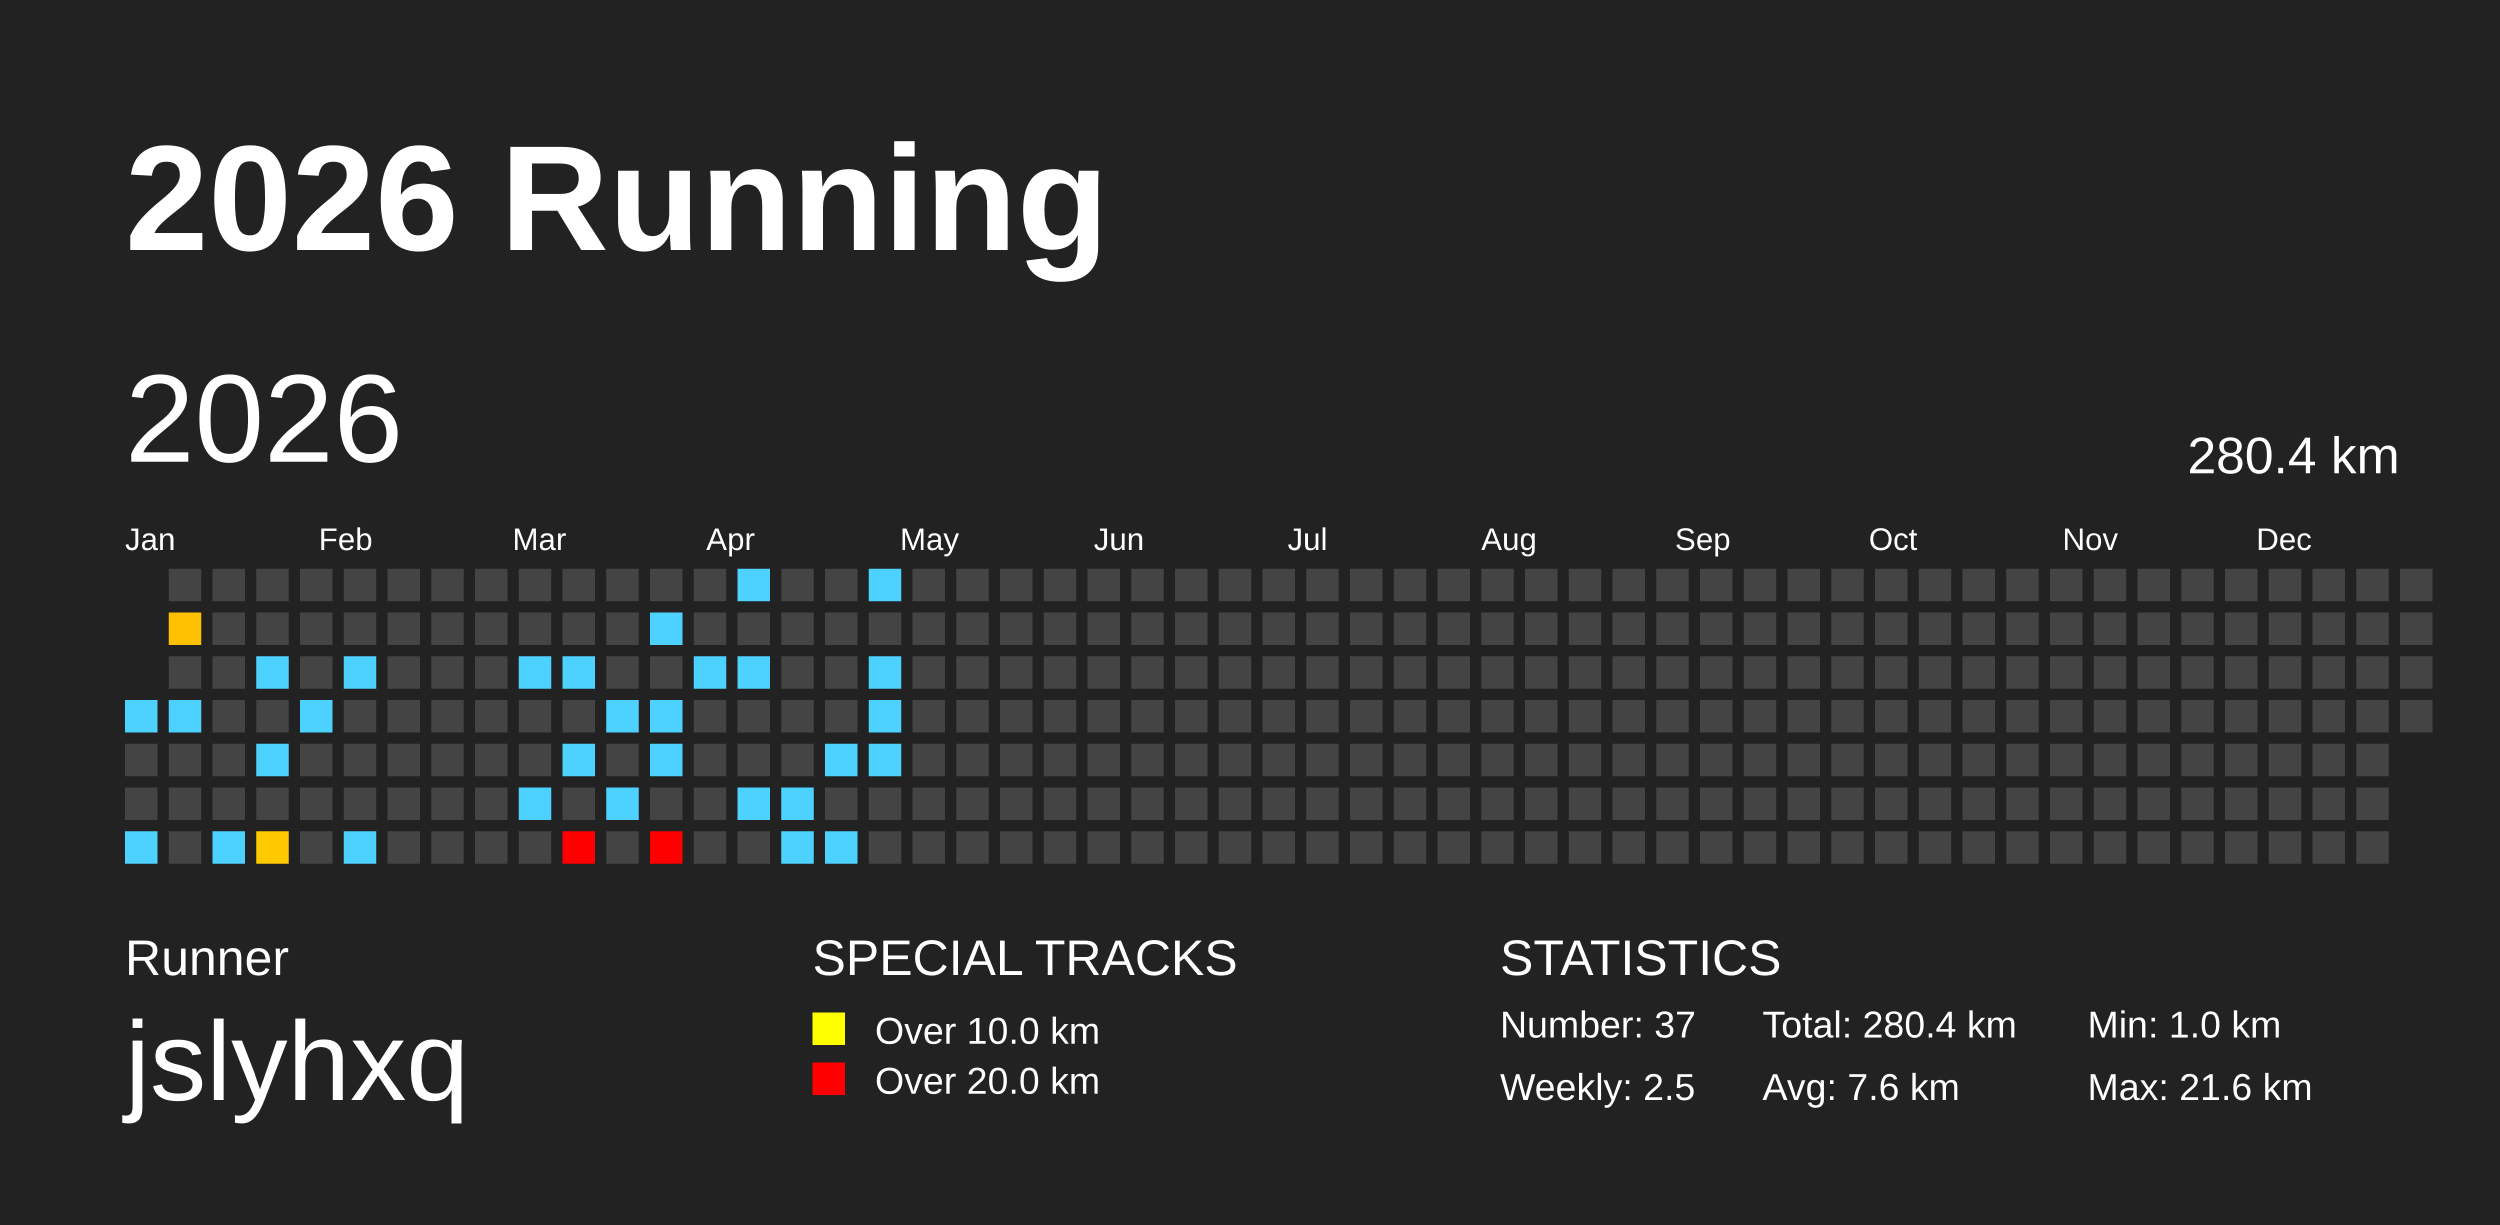
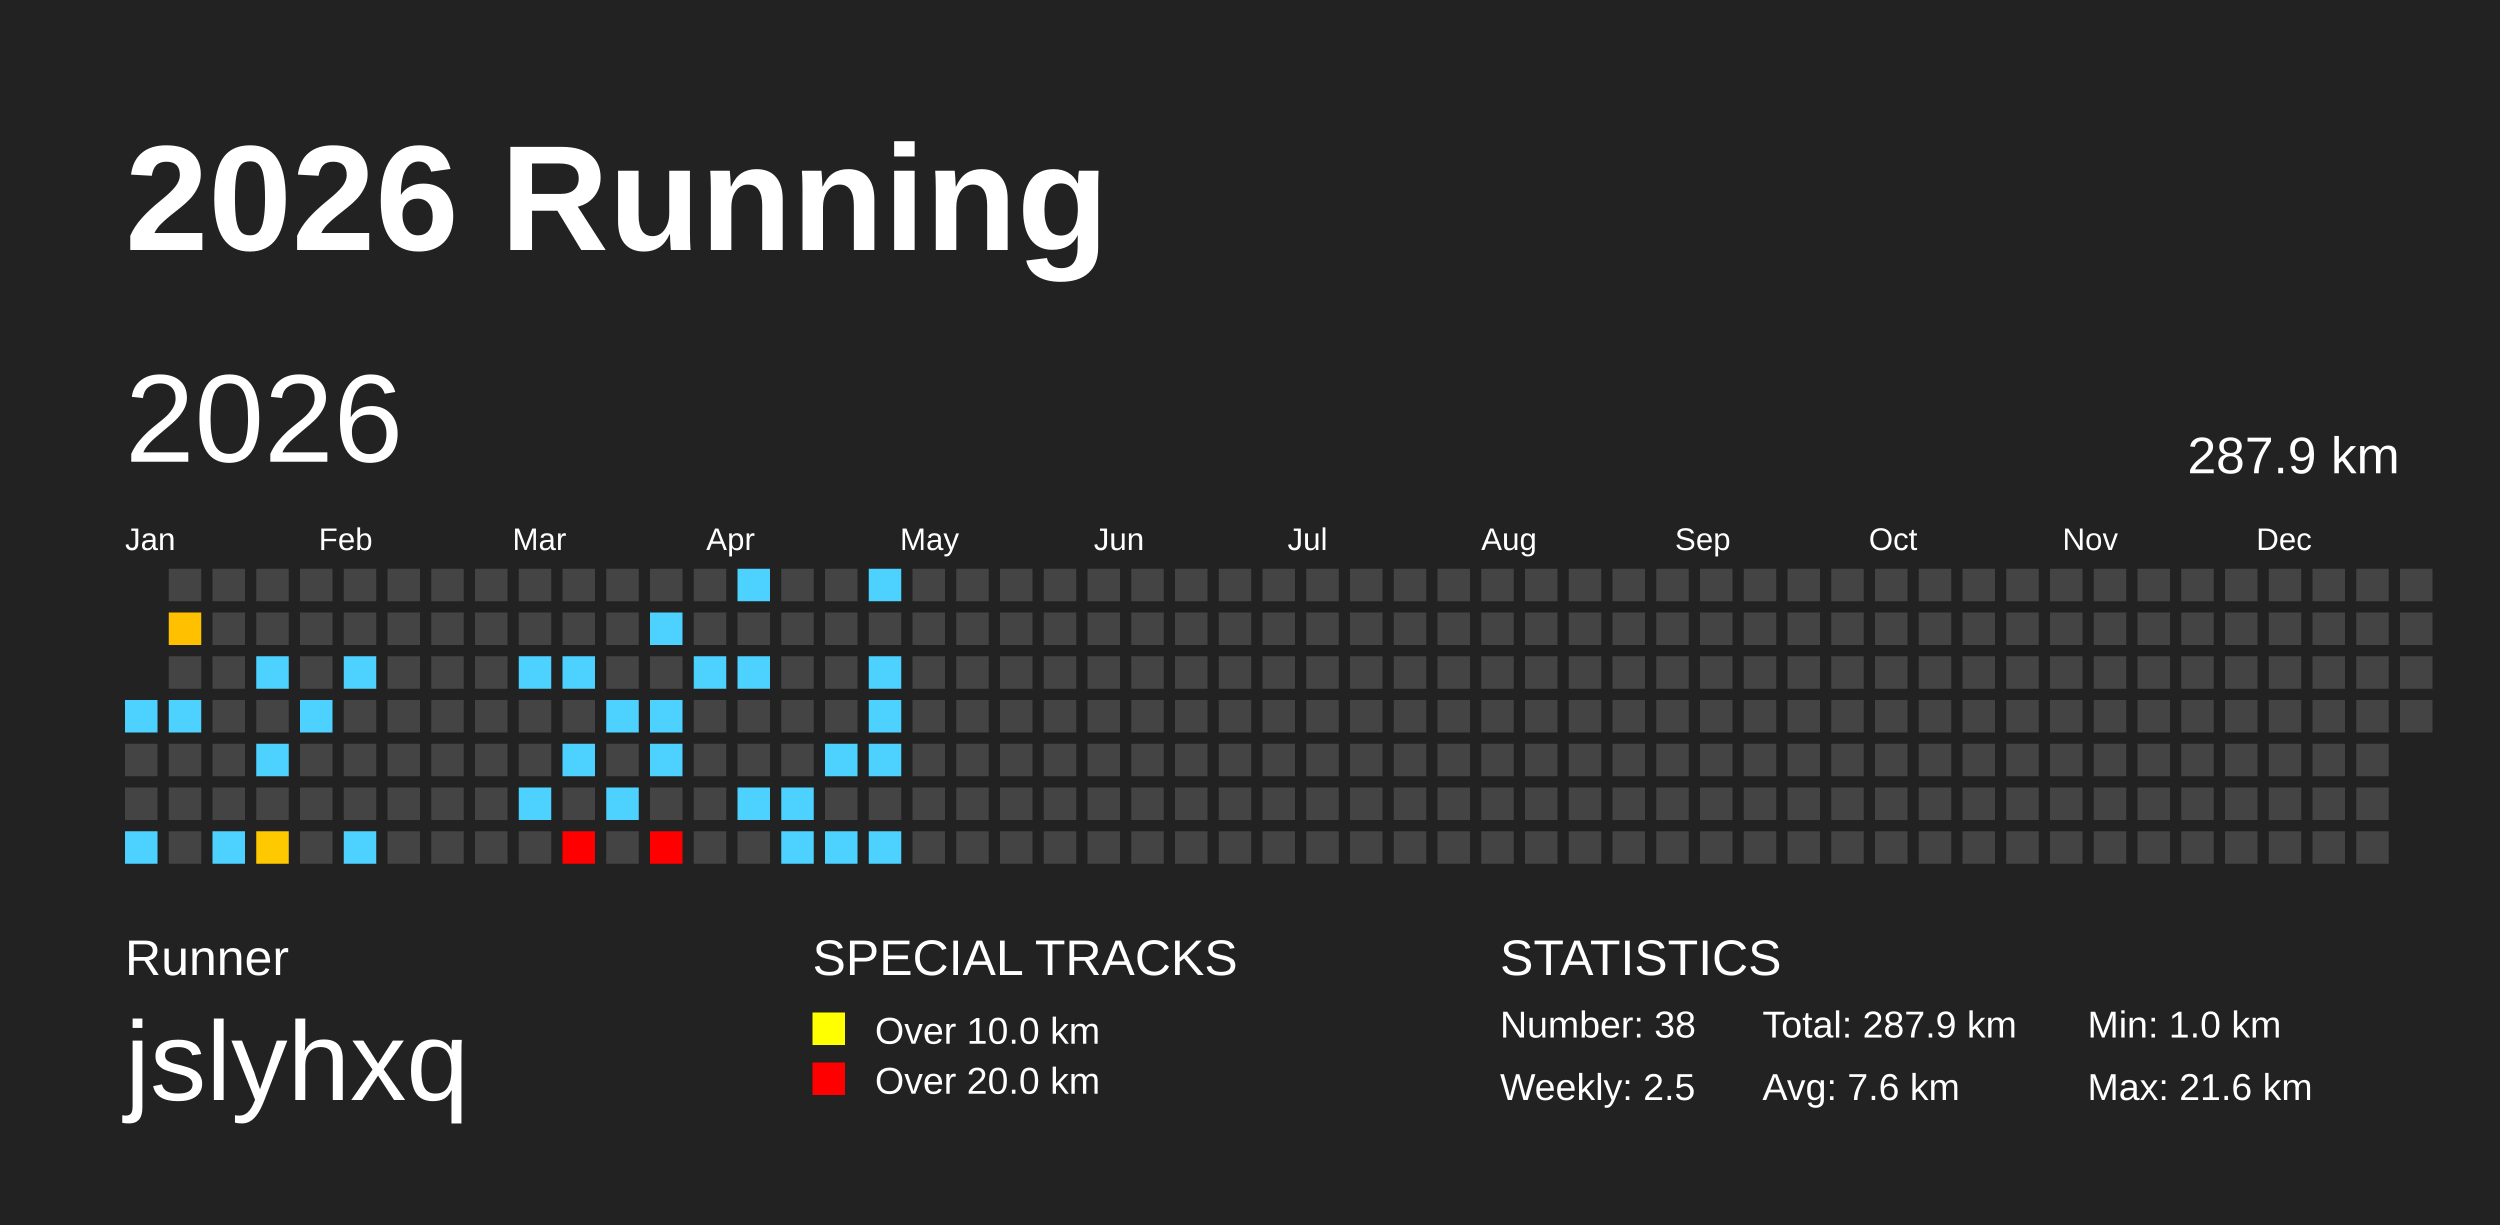
<svg xmlns="http://www.w3.org/2000/svg" baseProfile="full" height="98mm" version="1.1" viewBox="0,0,200,98" width="200mm">
  <defs />
  <rect fill="#222222" height="98" width="200" x="0" y="0" />
  <text fill="#FFFFFF" style="font-size:12px; font-family:Arial; font-weight:bold;" x="10" y="20">2026 Running</text>
  <text fill="#FFFFFF" style="font-size:4px; font-family:Arial" x="10" y="78">Runner</text>
  <text fill="#FFFFFF" style="font-size:9px; font-family:Arial" x="10" y="88">jslyhxq</text>
  <text fill="#FFFFFF" style="font-size:4px; font-family:Arial" x="65" y="78">SPECIAL TRACKS</text>
  <rect fill="yellow" height="2.6" width="2.6" x="65" y="81" />
  <text fill="#FFFFFF" style="font-size:3px; font-family:Arial" x="70" y="83.5">Over 10.0 km</text>
  <rect fill="red" height="2.6" width="2.6" x="65" y="85" />
  <text fill="#FFFFFF" style="font-size:3px; font-family:Arial" x="70" y="87.5">Over 20.0 km</text>
  <text fill="#FFFFFF" style="font-size:4px; font-family:Arial" x="120" y="78">STATISTICS</text>
-   <text fill="#FFFFFF" style="font-size:3px; font-family:Arial" x="120" y="83">Number: 37</text>
+   <text fill="#FFFFFF" style="font-size:3px; font-family:Arial" x="120" y="83">Number: 38</text>
  <text fill="#FFFFFF" style="font-size:3px; font-family:Arial" x="120" y="88">Weekly: 2.5</text>
-   <text fill="#FFFFFF" style="font-size:3px; font-family:Arial" x="141" y="83">Total: 280.4 km</text>
+   <text fill="#FFFFFF" style="font-size:3px; font-family:Arial" x="141" y="83">Total: 287.9 km</text>
  <text fill="#FFFFFF" style="font-size:3px; font-family:Arial" x="141" y="88">Avg: 7.6 km</text>
  <text fill="#FFFFFF" style="font-size:3px; font-family:Arial" x="167" y="83">Min: 1.0 km</text>
  <text fill="#FFFFFF" style="font-size:3px; font-family:Arial" x="167" y="88">Max: 21.6 km</text>
  <text dominant-baseline="hanging" fill="#FFFFFF" style="font-size:10.0px; font-family:Arial;" x="10" y="30">2026</text>
-   <text dominant-baseline="hanging" fill="#FFFFFF" style="font-size:4.125px; font-family:Arial;" x="175" y="35">280.4 km</text>
+   <text dominant-baseline="hanging" fill="#FFFFFF" style="font-size:4.125px; font-family:Arial;" x="175" y="35">287.9 km</text>
  <text fill="#FFFFFF" style="font-size:2.5px; font-family:Arial" x="10.0" y="44">Jan</text>
  <text fill="#FFFFFF" style="font-size:2.5px; font-family:Arial" x="25.5" y="44">Feb</text>
  <text fill="#FFFFFF" style="font-size:2.5px; font-family:Arial" x="41.0" y="44">Mar</text>
  <text fill="#FFFFFF" style="font-size:2.5px; font-family:Arial" x="56.5" y="44">Apr</text>
  <text fill="#FFFFFF" style="font-size:2.5px; font-family:Arial" x="72.0" y="44">May</text>
  <text fill="#FFFFFF" style="font-size:2.5px; font-family:Arial" x="87.5" y="44">Jun</text>
  <text fill="#FFFFFF" style="font-size:2.5px; font-family:Arial" x="103.0" y="44">Jul</text>
  <text fill="#FFFFFF" style="font-size:2.5px; font-family:Arial" x="118.5" y="44">Aug</text>
  <text fill="#FFFFFF" style="font-size:2.5px; font-family:Arial" x="134.0" y="44">Sep</text>
  <text fill="#FFFFFF" style="font-size:2.5px; font-family:Arial" x="149.5" y="44">Oct</text>
  <text fill="#FFFFFF" style="font-size:2.5px; font-family:Arial" x="165.0" y="44">Nov</text>
  <text fill="#FFFFFF" style="font-size:2.5px; font-family:Arial" x="180.5" y="44">Dec</text>
  <rect fill="#4dd2ff" height="2.6" width="2.6" x="10.0" y="56.0" />
  <rect fill="#444444" height="2.6" width="2.6" x="10.0" y="59.5" />
  <rect fill="#444444" height="2.6" width="2.6" x="10.0" y="63.0" />
  <rect fill="#4dd2ff" height="2.6" width="2.6" x="10.0" y="66.5" />
  <rect fill="#444444" height="2.6" width="2.6" x="13.5" y="45.5" />
  <rect fill="#ffc000" height="2.6" width="2.6" x="13.5" y="49.0" />
  <rect fill="#444444" height="2.6" width="2.6" x="13.5" y="52.5" />
  <rect fill="#4dd2ff" height="2.6" width="2.6" x="13.5" y="56.0" />
  <rect fill="#444444" height="2.6" width="2.6" x="13.5" y="59.5" />
  <rect fill="#444444" height="2.6" width="2.6" x="13.5" y="63.0" />
  <rect fill="#444444" height="2.6" width="2.6" x="13.5" y="66.5" />
  <rect fill="#444444" height="2.6" width="2.6" x="17.0" y="45.5" />
  <rect fill="#444444" height="2.6" width="2.6" x="17.0" y="49.0" />
  <rect fill="#444444" height="2.6" width="2.6" x="17.0" y="52.5" />
  <rect fill="#444444" height="2.6" width="2.6" x="17.0" y="56.0" />
  <rect fill="#444444" height="2.6" width="2.6" x="17.0" y="59.5" />
  <rect fill="#444444" height="2.6" width="2.6" x="17.0" y="63.0" />
  <rect fill="#4dd2ff" height="2.6" width="2.6" x="17.0" y="66.5" />
  <rect fill="#444444" height="2.6" width="2.6" x="20.5" y="45.5" />
  <rect fill="#444444" height="2.6" width="2.6" x="20.5" y="49.0" />
  <rect fill="#4dd2ff" height="2.6" width="2.6" x="20.5" y="52.5" />
  <rect fill="#444444" height="2.6" width="2.6" x="20.5" y="56.0" />
  <rect fill="#4dd2ff" height="2.6" width="2.6" x="20.5" y="59.5" />
  <rect fill="#444444" height="2.6" width="2.6" x="20.5" y="63.0" />
  <rect fill="#ffc900" height="2.6" width="2.6" x="20.5" y="66.5" />
  <rect fill="#444444" height="2.6" width="2.6" x="24.0" y="45.5" />
  <rect fill="#444444" height="2.6" width="2.6" x="24.0" y="49.0" />
  <rect fill="#444444" height="2.6" width="2.6" x="24.0" y="52.5" />
  <rect fill="#4dd2ff" height="2.6" width="2.6" x="24.0" y="56.0" />
  <rect fill="#444444" height="2.6" width="2.6" x="24.0" y="59.5" />
  <rect fill="#444444" height="2.6" width="2.6" x="24.0" y="63.0" />
  <rect fill="#444444" height="2.6" width="2.6" x="24.0" y="66.5" />
  <rect fill="#444444" height="2.6" width="2.6" x="27.5" y="45.5" />
  <rect fill="#444444" height="2.6" width="2.6" x="27.5" y="49.0" />
  <rect fill="#4dd2ff" height="2.6" width="2.6" x="27.5" y="52.5" />
  <rect fill="#444444" height="2.6" width="2.6" x="27.5" y="56.0" />
  <rect fill="#444444" height="2.6" width="2.6" x="27.5" y="59.5" />
  <rect fill="#444444" height="2.6" width="2.6" x="27.5" y="63.0" />
  <rect fill="#4dd2ff" height="2.6" width="2.6" x="27.5" y="66.5" />
  <rect fill="#444444" height="2.6" width="2.6" x="31.0" y="45.5" />
  <rect fill="#444444" height="2.6" width="2.6" x="31.0" y="49.0" />
  <rect fill="#444444" height="2.6" width="2.6" x="31.0" y="52.5" />
  <rect fill="#444444" height="2.6" width="2.6" x="31.0" y="56.0" />
  <rect fill="#444444" height="2.6" width="2.6" x="31.0" y="59.5" />
  <rect fill="#444444" height="2.6" width="2.6" x="31.0" y="63.0" />
  <rect fill="#444444" height="2.6" width="2.6" x="31.0" y="66.5" />
  <rect fill="#444444" height="2.6" width="2.6" x="34.5" y="45.5" />
  <rect fill="#444444" height="2.6" width="2.6" x="34.5" y="49.0" />
  <rect fill="#444444" height="2.6" width="2.6" x="34.5" y="52.5" />
  <rect fill="#444444" height="2.6" width="2.6" x="34.5" y="56.0" />
  <rect fill="#444444" height="2.6" width="2.6" x="34.5" y="59.5" />
  <rect fill="#444444" height="2.6" width="2.6" x="34.5" y="63.0" />
  <rect fill="#444444" height="2.6" width="2.6" x="34.5" y="66.5" />
  <rect fill="#444444" height="2.6" width="2.6" x="38.0" y="45.5" />
  <rect fill="#444444" height="2.6" width="2.6" x="38.0" y="49.0" />
  <rect fill="#444444" height="2.6" width="2.6" x="38.0" y="52.5" />
  <rect fill="#444444" height="2.6" width="2.6" x="38.0" y="56.0" />
  <rect fill="#444444" height="2.6" width="2.6" x="38.0" y="59.5" />
  <rect fill="#444444" height="2.6" width="2.6" x="38.0" y="63.0" />
  <rect fill="#444444" height="2.6" width="2.6" x="38.0" y="66.5" />
  <rect fill="#444444" height="2.6" width="2.6" x="41.5" y="45.5" />
  <rect fill="#444444" height="2.6" width="2.6" x="41.5" y="49.0" />
  <rect fill="#4dd2ff" height="2.6" width="2.6" x="41.5" y="52.5" />
  <rect fill="#444444" height="2.6" width="2.6" x="41.5" y="56.0" />
  <rect fill="#444444" height="2.6" width="2.6" x="41.5" y="59.5" />
  <rect fill="#4dd2ff" height="2.6" width="2.6" x="41.5" y="63.0" />
  <rect fill="#444444" height="2.6" width="2.6" x="41.5" y="66.5" />
  <rect fill="#444444" height="2.6" width="2.6" x="45.0" y="45.5" />
  <rect fill="#444444" height="2.6" width="2.6" x="45.0" y="49.0" />
  <rect fill="#4dd2ff" height="2.6" width="2.6" x="45.0" y="52.5" />
  <rect fill="#444444" height="2.6" width="2.6" x="45.0" y="56.0" />
  <rect fill="#4dd2ff" height="2.6" width="2.6" x="45.0" y="59.5" />
  <rect fill="#444444" height="2.6" width="2.6" x="45.0" y="63.0" />
  <rect fill="red" height="2.6" width="2.6" x="45.0" y="66.5" />
  <rect fill="#444444" height="2.6" width="2.6" x="48.5" y="45.5" />
  <rect fill="#444444" height="2.6" width="2.6" x="48.5" y="49.0" />
  <rect fill="#444444" height="2.6" width="2.6" x="48.5" y="52.5" />
  <rect fill="#4dd2ff" height="2.6" width="2.6" x="48.5" y="56.0" />
  <rect fill="#444444" height="2.6" width="2.6" x="48.5" y="59.5" />
  <rect fill="#4dd2ff" height="2.6" width="2.6" x="48.5" y="63.0" />
  <rect fill="#444444" height="2.6" width="2.6" x="48.5" y="66.5" />
  <rect fill="#444444" height="2.6" width="2.6" x="52.0" y="45.5" />
  <rect fill="#4dd2ff" height="2.6" width="2.6" x="52.0" y="49.0" />
  <rect fill="#444444" height="2.6" width="2.6" x="52.0" y="52.5" />
  <rect fill="#4dd2ff" height="2.6" width="2.6" x="52.0" y="56.0" />
  <rect fill="#4dd2ff" height="2.6" width="2.6" x="52.0" y="59.5" />
  <rect fill="#444444" height="2.6" width="2.6" x="52.0" y="63.0" />
  <rect fill="red" height="2.6" width="2.6" x="52.0" y="66.5" />
  <rect fill="#444444" height="2.6" width="2.6" x="55.5" y="45.5" />
  <rect fill="#444444" height="2.6" width="2.6" x="55.5" y="49.0" />
  <rect fill="#4dd2ff" height="2.6" width="2.6" x="55.5" y="52.5" />
  <rect fill="#444444" height="2.6" width="2.6" x="55.5" y="56.0" />
  <rect fill="#444444" height="2.6" width="2.6" x="55.5" y="59.5" />
  <rect fill="#444444" height="2.6" width="2.6" x="55.5" y="63.0" />
  <rect fill="#444444" height="2.6" width="2.6" x="55.5" y="66.5" />
  <rect fill="#4dd2ff" height="2.6" width="2.6" x="59.0" y="45.5" />
  <rect fill="#444444" height="2.6" width="2.6" x="59.0" y="49.0" />
  <rect fill="#4dd2ff" height="2.6" width="2.6" x="59.0" y="52.5" />
  <rect fill="#444444" height="2.6" width="2.6" x="59.0" y="56.0" />
  <rect fill="#444444" height="2.6" width="2.6" x="59.0" y="59.5" />
  <rect fill="#4dd2ff" height="2.6" width="2.6" x="59.0" y="63.0" />
  <rect fill="#444444" height="2.6" width="2.6" x="59.0" y="66.5" />
  <rect fill="#444444" height="2.6" width="2.6" x="62.5" y="45.5" />
  <rect fill="#444444" height="2.6" width="2.6" x="62.5" y="49.0" />
  <rect fill="#444444" height="2.6" width="2.6" x="62.5" y="52.5" />
  <rect fill="#444444" height="2.6" width="2.6" x="62.5" y="56.0" />
  <rect fill="#444444" height="2.6" width="2.6" x="62.5" y="59.5" />
  <rect fill="#4dd2ff" height="2.6" width="2.6" x="62.5" y="63.0" />
  <rect fill="#4dd2ff" height="2.6" width="2.6" x="62.5" y="66.5" />
  <rect fill="#444444" height="2.6" width="2.6" x="66.0" y="45.5" />
  <rect fill="#444444" height="2.6" width="2.6" x="66.0" y="49.0" />
  <rect fill="#444444" height="2.6" width="2.6" x="66.0" y="52.5" />
  <rect fill="#444444" height="2.6" width="2.6" x="66.0" y="56.0" />
  <rect fill="#4dd2ff" height="2.6" width="2.6" x="66.0" y="59.5" />
  <rect fill="#444444" height="2.6" width="2.6" x="66.0" y="63.0" />
  <rect fill="#4dd2ff" height="2.6" width="2.6" x="66.0" y="66.5" />
  <rect fill="#4dd2ff" height="2.6" width="2.6" x="69.5" y="45.5" />
  <rect fill="#444444" height="2.6" width="2.6" x="69.5" y="49.0" />
  <rect fill="#4dd2ff" height="2.6" width="2.6" x="69.5" y="52.5" />
  <rect fill="#4dd2ff" height="2.6" width="2.6" x="69.5" y="56.0" />
  <rect fill="#4dd2ff" height="2.6" width="2.6" x="69.5" y="59.5" />
  <rect fill="#444444" height="2.6" width="2.6" x="69.5" y="63.0" />
-   <rect fill="#444444" height="2.6" width="2.6" x="69.5" y="66.5" />
+   <rect fill="#4dd2ff" height="2.6" width="2.6" x="69.5" y="66.5" />
  <rect fill="#444444" height="2.6" width="2.6" x="73.0" y="45.5" />
  <rect fill="#444444" height="2.6" width="2.6" x="73.0" y="49.0" />
  <rect fill="#444444" height="2.6" width="2.6" x="73.0" y="52.5" />
  <rect fill="#444444" height="2.6" width="2.6" x="73.0" y="56.0" />
  <rect fill="#444444" height="2.6" width="2.6" x="73.0" y="59.5" />
  <rect fill="#444444" height="2.6" width="2.6" x="73.0" y="63.0" />
  <rect fill="#444444" height="2.6" width="2.6" x="73.0" y="66.5" />
  <rect fill="#444444" height="2.6" width="2.6" x="76.5" y="45.5" />
  <rect fill="#444444" height="2.6" width="2.6" x="76.5" y="49.0" />
  <rect fill="#444444" height="2.6" width="2.6" x="76.5" y="52.5" />
  <rect fill="#444444" height="2.6" width="2.6" x="76.5" y="56.0" />
  <rect fill="#444444" height="2.6" width="2.6" x="76.5" y="59.5" />
  <rect fill="#444444" height="2.6" width="2.6" x="76.5" y="63.0" />
  <rect fill="#444444" height="2.6" width="2.6" x="76.5" y="66.5" />
  <rect fill="#444444" height="2.6" width="2.6" x="80.0" y="45.5" />
  <rect fill="#444444" height="2.6" width="2.6" x="80.0" y="49.0" />
  <rect fill="#444444" height="2.6" width="2.6" x="80.0" y="52.5" />
  <rect fill="#444444" height="2.6" width="2.6" x="80.0" y="56.0" />
  <rect fill="#444444" height="2.6" width="2.6" x="80.0" y="59.5" />
  <rect fill="#444444" height="2.6" width="2.6" x="80.0" y="63.0" />
  <rect fill="#444444" height="2.6" width="2.6" x="80.0" y="66.5" />
  <rect fill="#444444" height="2.6" width="2.6" x="83.5" y="45.5" />
  <rect fill="#444444" height="2.6" width="2.6" x="83.5" y="49.0" />
  <rect fill="#444444" height="2.6" width="2.6" x="83.5" y="52.5" />
  <rect fill="#444444" height="2.6" width="2.6" x="83.5" y="56.0" />
  <rect fill="#444444" height="2.6" width="2.6" x="83.5" y="59.5" />
  <rect fill="#444444" height="2.6" width="2.6" x="83.5" y="63.0" />
  <rect fill="#444444" height="2.6" width="2.6" x="83.5" y="66.5" />
  <rect fill="#444444" height="2.6" width="2.6" x="87.0" y="45.5" />
  <rect fill="#444444" height="2.6" width="2.6" x="87.0" y="49.0" />
  <rect fill="#444444" height="2.6" width="2.6" x="87.0" y="52.5" />
  <rect fill="#444444" height="2.6" width="2.6" x="87.0" y="56.0" />
  <rect fill="#444444" height="2.6" width="2.6" x="87.0" y="59.5" />
  <rect fill="#444444" height="2.6" width="2.6" x="87.0" y="63.0" />
  <rect fill="#444444" height="2.6" width="2.6" x="87.0" y="66.5" />
  <rect fill="#444444" height="2.6" width="2.6" x="90.5" y="45.5" />
  <rect fill="#444444" height="2.6" width="2.6" x="90.5" y="49.0" />
  <rect fill="#444444" height="2.6" width="2.6" x="90.5" y="52.5" />
  <rect fill="#444444" height="2.6" width="2.6" x="90.5" y="56.0" />
  <rect fill="#444444" height="2.6" width="2.6" x="90.5" y="59.5" />
  <rect fill="#444444" height="2.6" width="2.6" x="90.5" y="63.0" />
  <rect fill="#444444" height="2.6" width="2.6" x="90.5" y="66.5" />
  <rect fill="#444444" height="2.6" width="2.6" x="94.0" y="45.5" />
  <rect fill="#444444" height="2.6" width="2.6" x="94.0" y="49.0" />
  <rect fill="#444444" height="2.6" width="2.6" x="94.0" y="52.5" />
  <rect fill="#444444" height="2.6" width="2.6" x="94.0" y="56.0" />
  <rect fill="#444444" height="2.6" width="2.6" x="94.0" y="59.5" />
  <rect fill="#444444" height="2.6" width="2.6" x="94.0" y="63.0" />
  <rect fill="#444444" height="2.6" width="2.6" x="94.0" y="66.5" />
  <rect fill="#444444" height="2.6" width="2.6" x="97.5" y="45.5" />
  <rect fill="#444444" height="2.6" width="2.6" x="97.5" y="49.0" />
  <rect fill="#444444" height="2.6" width="2.6" x="97.5" y="52.5" />
  <rect fill="#444444" height="2.6" width="2.6" x="97.5" y="56.0" />
  <rect fill="#444444" height="2.6" width="2.6" x="97.5" y="59.5" />
  <rect fill="#444444" height="2.6" width="2.6" x="97.5" y="63.0" />
  <rect fill="#444444" height="2.6" width="2.6" x="97.5" y="66.5" />
  <rect fill="#444444" height="2.6" width="2.6" x="101.0" y="45.5" />
  <rect fill="#444444" height="2.6" width="2.6" x="101.0" y="49.0" />
  <rect fill="#444444" height="2.6" width="2.6" x="101.0" y="52.5" />
  <rect fill="#444444" height="2.6" width="2.6" x="101.0" y="56.0" />
  <rect fill="#444444" height="2.6" width="2.6" x="101.0" y="59.5" />
  <rect fill="#444444" height="2.6" width="2.6" x="101.0" y="63.0" />
  <rect fill="#444444" height="2.6" width="2.6" x="101.0" y="66.5" />
  <rect fill="#444444" height="2.6" width="2.6" x="104.5" y="45.5" />
  <rect fill="#444444" height="2.6" width="2.6" x="104.5" y="49.0" />
  <rect fill="#444444" height="2.6" width="2.6" x="104.5" y="52.5" />
  <rect fill="#444444" height="2.6" width="2.6" x="104.5" y="56.0" />
  <rect fill="#444444" height="2.6" width="2.6" x="104.5" y="59.5" />
  <rect fill="#444444" height="2.6" width="2.6" x="104.5" y="63.0" />
  <rect fill="#444444" height="2.6" width="2.6" x="104.5" y="66.5" />
  <rect fill="#444444" height="2.6" width="2.6" x="108.0" y="45.5" />
  <rect fill="#444444" height="2.6" width="2.6" x="108.0" y="49.0" />
  <rect fill="#444444" height="2.6" width="2.6" x="108.0" y="52.5" />
  <rect fill="#444444" height="2.6" width="2.6" x="108.0" y="56.0" />
  <rect fill="#444444" height="2.6" width="2.6" x="108.0" y="59.5" />
  <rect fill="#444444" height="2.6" width="2.6" x="108.0" y="63.0" />
  <rect fill="#444444" height="2.6" width="2.6" x="108.0" y="66.5" />
  <rect fill="#444444" height="2.6" width="2.6" x="111.5" y="45.5" />
  <rect fill="#444444" height="2.6" width="2.6" x="111.5" y="49.0" />
  <rect fill="#444444" height="2.6" width="2.6" x="111.5" y="52.5" />
  <rect fill="#444444" height="2.6" width="2.6" x="111.5" y="56.0" />
  <rect fill="#444444" height="2.6" width="2.6" x="111.5" y="59.5" />
  <rect fill="#444444" height="2.6" width="2.6" x="111.5" y="63.0" />
  <rect fill="#444444" height="2.6" width="2.6" x="111.5" y="66.5" />
  <rect fill="#444444" height="2.6" width="2.6" x="115.0" y="45.5" />
  <rect fill="#444444" height="2.6" width="2.6" x="115.0" y="49.0" />
  <rect fill="#444444" height="2.6" width="2.6" x="115.0" y="52.5" />
  <rect fill="#444444" height="2.6" width="2.6" x="115.0" y="56.0" />
  <rect fill="#444444" height="2.6" width="2.6" x="115.0" y="59.5" />
  <rect fill="#444444" height="2.6" width="2.6" x="115.0" y="63.0" />
  <rect fill="#444444" height="2.6" width="2.6" x="115.0" y="66.5" />
  <rect fill="#444444" height="2.6" width="2.6" x="118.5" y="45.5" />
  <rect fill="#444444" height="2.6" width="2.6" x="118.5" y="49.0" />
  <rect fill="#444444" height="2.6" width="2.6" x="118.5" y="52.5" />
  <rect fill="#444444" height="2.6" width="2.6" x="118.5" y="56.0" />
  <rect fill="#444444" height="2.6" width="2.6" x="118.5" y="59.5" />
  <rect fill="#444444" height="2.6" width="2.6" x="118.5" y="63.0" />
  <rect fill="#444444" height="2.6" width="2.6" x="118.5" y="66.5" />
  <rect fill="#444444" height="2.6" width="2.6" x="122.0" y="45.5" />
  <rect fill="#444444" height="2.6" width="2.6" x="122.0" y="49.0" />
  <rect fill="#444444" height="2.6" width="2.6" x="122.0" y="52.5" />
  <rect fill="#444444" height="2.6" width="2.6" x="122.0" y="56.0" />
  <rect fill="#444444" height="2.6" width="2.6" x="122.0" y="59.5" />
  <rect fill="#444444" height="2.6" width="2.6" x="122.0" y="63.0" />
  <rect fill="#444444" height="2.6" width="2.6" x="122.0" y="66.5" />
  <rect fill="#444444" height="2.6" width="2.6" x="125.5" y="45.5" />
  <rect fill="#444444" height="2.6" width="2.6" x="125.5" y="49.0" />
  <rect fill="#444444" height="2.6" width="2.6" x="125.5" y="52.5" />
  <rect fill="#444444" height="2.6" width="2.6" x="125.5" y="56.0" />
  <rect fill="#444444" height="2.6" width="2.6" x="125.5" y="59.5" />
  <rect fill="#444444" height="2.6" width="2.6" x="125.5" y="63.0" />
  <rect fill="#444444" height="2.6" width="2.6" x="125.5" y="66.5" />
  <rect fill="#444444" height="2.6" width="2.6" x="129.0" y="45.5" />
  <rect fill="#444444" height="2.6" width="2.6" x="129.0" y="49.0" />
  <rect fill="#444444" height="2.6" width="2.6" x="129.0" y="52.5" />
  <rect fill="#444444" height="2.6" width="2.6" x="129.0" y="56.0" />
  <rect fill="#444444" height="2.6" width="2.6" x="129.0" y="59.5" />
  <rect fill="#444444" height="2.6" width="2.6" x="129.0" y="63.0" />
  <rect fill="#444444" height="2.6" width="2.6" x="129.0" y="66.5" />
  <rect fill="#444444" height="2.6" width="2.6" x="132.5" y="45.5" />
  <rect fill="#444444" height="2.6" width="2.6" x="132.5" y="49.0" />
  <rect fill="#444444" height="2.6" width="2.6" x="132.5" y="52.5" />
  <rect fill="#444444" height="2.6" width="2.6" x="132.5" y="56.0" />
  <rect fill="#444444" height="2.6" width="2.6" x="132.5" y="59.5" />
  <rect fill="#444444" height="2.6" width="2.6" x="132.5" y="63.0" />
  <rect fill="#444444" height="2.6" width="2.6" x="132.5" y="66.5" />
  <rect fill="#444444" height="2.6" width="2.6" x="136.0" y="45.5" />
  <rect fill="#444444" height="2.6" width="2.6" x="136.0" y="49.0" />
  <rect fill="#444444" height="2.6" width="2.6" x="136.0" y="52.5" />
  <rect fill="#444444" height="2.6" width="2.6" x="136.0" y="56.0" />
  <rect fill="#444444" height="2.6" width="2.6" x="136.0" y="59.5" />
  <rect fill="#444444" height="2.6" width="2.6" x="136.0" y="63.0" />
  <rect fill="#444444" height="2.6" width="2.6" x="136.0" y="66.5" />
  <rect fill="#444444" height="2.6" width="2.6" x="139.5" y="45.5" />
  <rect fill="#444444" height="2.6" width="2.6" x="139.5" y="49.0" />
  <rect fill="#444444" height="2.6" width="2.6" x="139.5" y="52.5" />
  <rect fill="#444444" height="2.6" width="2.6" x="139.5" y="56.0" />
  <rect fill="#444444" height="2.6" width="2.6" x="139.5" y="59.5" />
  <rect fill="#444444" height="2.6" width="2.6" x="139.5" y="63.0" />
  <rect fill="#444444" height="2.6" width="2.6" x="139.5" y="66.5" />
  <rect fill="#444444" height="2.6" width="2.6" x="143.0" y="45.5" />
  <rect fill="#444444" height="2.6" width="2.6" x="143.0" y="49.0" />
  <rect fill="#444444" height="2.6" width="2.6" x="143.0" y="52.5" />
  <rect fill="#444444" height="2.6" width="2.6" x="143.0" y="56.0" />
  <rect fill="#444444" height="2.6" width="2.6" x="143.0" y="59.5" />
  <rect fill="#444444" height="2.6" width="2.6" x="143.0" y="63.0" />
  <rect fill="#444444" height="2.6" width="2.6" x="143.0" y="66.5" />
  <rect fill="#444444" height="2.6" width="2.6" x="146.5" y="45.5" />
  <rect fill="#444444" height="2.6" width="2.6" x="146.5" y="49.0" />
  <rect fill="#444444" height="2.6" width="2.6" x="146.5" y="52.5" />
  <rect fill="#444444" height="2.6" width="2.6" x="146.5" y="56.0" />
  <rect fill="#444444" height="2.6" width="2.6" x="146.5" y="59.5" />
  <rect fill="#444444" height="2.6" width="2.6" x="146.5" y="63.0" />
  <rect fill="#444444" height="2.6" width="2.6" x="146.5" y="66.5" />
  <rect fill="#444444" height="2.6" width="2.6" x="150.0" y="45.5" />
  <rect fill="#444444" height="2.6" width="2.6" x="150.0" y="49.0" />
  <rect fill="#444444" height="2.6" width="2.6" x="150.0" y="52.5" />
  <rect fill="#444444" height="2.6" width="2.6" x="150.0" y="56.0" />
  <rect fill="#444444" height="2.6" width="2.6" x="150.0" y="59.5" />
  <rect fill="#444444" height="2.6" width="2.6" x="150.0" y="63.0" />
  <rect fill="#444444" height="2.6" width="2.6" x="150.0" y="66.5" />
  <rect fill="#444444" height="2.6" width="2.6" x="153.5" y="45.5" />
  <rect fill="#444444" height="2.6" width="2.6" x="153.5" y="49.0" />
  <rect fill="#444444" height="2.6" width="2.6" x="153.5" y="52.5" />
  <rect fill="#444444" height="2.6" width="2.6" x="153.5" y="56.0" />
  <rect fill="#444444" height="2.6" width="2.6" x="153.5" y="59.5" />
  <rect fill="#444444" height="2.6" width="2.6" x="153.5" y="63.0" />
  <rect fill="#444444" height="2.6" width="2.6" x="153.5" y="66.5" />
  <rect fill="#444444" height="2.6" width="2.6" x="157.0" y="45.5" />
  <rect fill="#444444" height="2.6" width="2.6" x="157.0" y="49.0" />
  <rect fill="#444444" height="2.6" width="2.6" x="157.0" y="52.5" />
  <rect fill="#444444" height="2.6" width="2.6" x="157.0" y="56.0" />
  <rect fill="#444444" height="2.6" width="2.6" x="157.0" y="59.5" />
  <rect fill="#444444" height="2.6" width="2.6" x="157.0" y="63.0" />
  <rect fill="#444444" height="2.6" width="2.6" x="157.0" y="66.5" />
  <rect fill="#444444" height="2.6" width="2.6" x="160.5" y="45.5" />
  <rect fill="#444444" height="2.6" width="2.6" x="160.5" y="49.0" />
  <rect fill="#444444" height="2.6" width="2.6" x="160.5" y="52.5" />
  <rect fill="#444444" height="2.6" width="2.6" x="160.5" y="56.0" />
  <rect fill="#444444" height="2.6" width="2.6" x="160.5" y="59.5" />
  <rect fill="#444444" height="2.6" width="2.6" x="160.5" y="63.0" />
  <rect fill="#444444" height="2.6" width="2.6" x="160.5" y="66.5" />
  <rect fill="#444444" height="2.6" width="2.6" x="164.0" y="45.5" />
  <rect fill="#444444" height="2.6" width="2.6" x="164.0" y="49.0" />
  <rect fill="#444444" height="2.6" width="2.6" x="164.0" y="52.5" />
  <rect fill="#444444" height="2.6" width="2.6" x="164.0" y="56.0" />
  <rect fill="#444444" height="2.6" width="2.6" x="164.0" y="59.5" />
  <rect fill="#444444" height="2.6" width="2.6" x="164.0" y="63.0" />
  <rect fill="#444444" height="2.6" width="2.6" x="164.0" y="66.5" />
  <rect fill="#444444" height="2.6" width="2.6" x="167.5" y="45.5" />
  <rect fill="#444444" height="2.6" width="2.6" x="167.5" y="49.0" />
  <rect fill="#444444" height="2.6" width="2.6" x="167.5" y="52.5" />
  <rect fill="#444444" height="2.6" width="2.6" x="167.5" y="56.0" />
  <rect fill="#444444" height="2.6" width="2.6" x="167.5" y="59.5" />
  <rect fill="#444444" height="2.6" width="2.6" x="167.5" y="63.0" />
  <rect fill="#444444" height="2.6" width="2.6" x="167.5" y="66.5" />
  <rect fill="#444444" height="2.6" width="2.6" x="171.0" y="45.5" />
  <rect fill="#444444" height="2.6" width="2.6" x="171.0" y="49.0" />
  <rect fill="#444444" height="2.6" width="2.6" x="171.0" y="52.5" />
  <rect fill="#444444" height="2.6" width="2.6" x="171.0" y="56.0" />
  <rect fill="#444444" height="2.6" width="2.6" x="171.0" y="59.5" />
  <rect fill="#444444" height="2.6" width="2.6" x="171.0" y="63.0" />
  <rect fill="#444444" height="2.6" width="2.6" x="171.0" y="66.5" />
  <rect fill="#444444" height="2.6" width="2.6" x="174.5" y="45.5" />
  <rect fill="#444444" height="2.6" width="2.6" x="174.5" y="49.0" />
  <rect fill="#444444" height="2.6" width="2.6" x="174.5" y="52.5" />
  <rect fill="#444444" height="2.6" width="2.6" x="174.5" y="56.0" />
  <rect fill="#444444" height="2.6" width="2.6" x="174.5" y="59.5" />
  <rect fill="#444444" height="2.6" width="2.6" x="174.5" y="63.0" />
  <rect fill="#444444" height="2.6" width="2.6" x="174.5" y="66.5" />
  <rect fill="#444444" height="2.6" width="2.6" x="178.0" y="45.5" />
  <rect fill="#444444" height="2.6" width="2.6" x="178.0" y="49.0" />
  <rect fill="#444444" height="2.6" width="2.6" x="178.0" y="52.5" />
  <rect fill="#444444" height="2.6" width="2.6" x="178.0" y="56.0" />
  <rect fill="#444444" height="2.6" width="2.6" x="178.0" y="59.5" />
  <rect fill="#444444" height="2.6" width="2.6" x="178.0" y="63.0" />
  <rect fill="#444444" height="2.6" width="2.6" x="178.0" y="66.5" />
  <rect fill="#444444" height="2.6" width="2.6" x="181.5" y="45.5" />
  <rect fill="#444444" height="2.6" width="2.6" x="181.5" y="49.0" />
  <rect fill="#444444" height="2.6" width="2.6" x="181.5" y="52.5" />
  <rect fill="#444444" height="2.6" width="2.6" x="181.5" y="56.0" />
  <rect fill="#444444" height="2.6" width="2.6" x="181.5" y="59.5" />
  <rect fill="#444444" height="2.6" width="2.6" x="181.5" y="63.0" />
  <rect fill="#444444" height="2.6" width="2.6" x="181.5" y="66.5" />
  <rect fill="#444444" height="2.6" width="2.6" x="185.0" y="45.5" />
  <rect fill="#444444" height="2.6" width="2.6" x="185.0" y="49.0" />
  <rect fill="#444444" height="2.6" width="2.6" x="185.0" y="52.5" />
  <rect fill="#444444" height="2.6" width="2.6" x="185.0" y="56.0" />
  <rect fill="#444444" height="2.6" width="2.6" x="185.0" y="59.5" />
  <rect fill="#444444" height="2.6" width="2.6" x="185.0" y="63.0" />
  <rect fill="#444444" height="2.6" width="2.6" x="185.0" y="66.5" />
  <rect fill="#444444" height="2.6" width="2.6" x="188.5" y="45.5" />
  <rect fill="#444444" height="2.6" width="2.6" x="188.5" y="49.0" />
  <rect fill="#444444" height="2.6" width="2.6" x="188.5" y="52.5" />
  <rect fill="#444444" height="2.6" width="2.6" x="188.5" y="56.0" />
  <rect fill="#444444" height="2.6" width="2.6" x="188.5" y="59.5" />
  <rect fill="#444444" height="2.6" width="2.6" x="188.5" y="63.0" />
  <rect fill="#444444" height="2.6" width="2.6" x="188.5" y="66.5" />
  <rect fill="#444444" height="2.6" width="2.6" x="192.0" y="45.5" />
  <rect fill="#444444" height="2.6" width="2.6" x="192.0" y="49.0" />
  <rect fill="#444444" height="2.6" width="2.6" x="192.0" y="52.5" />
  <rect fill="#444444" height="2.6" width="2.6" x="192.0" y="56.0" />
</svg>
